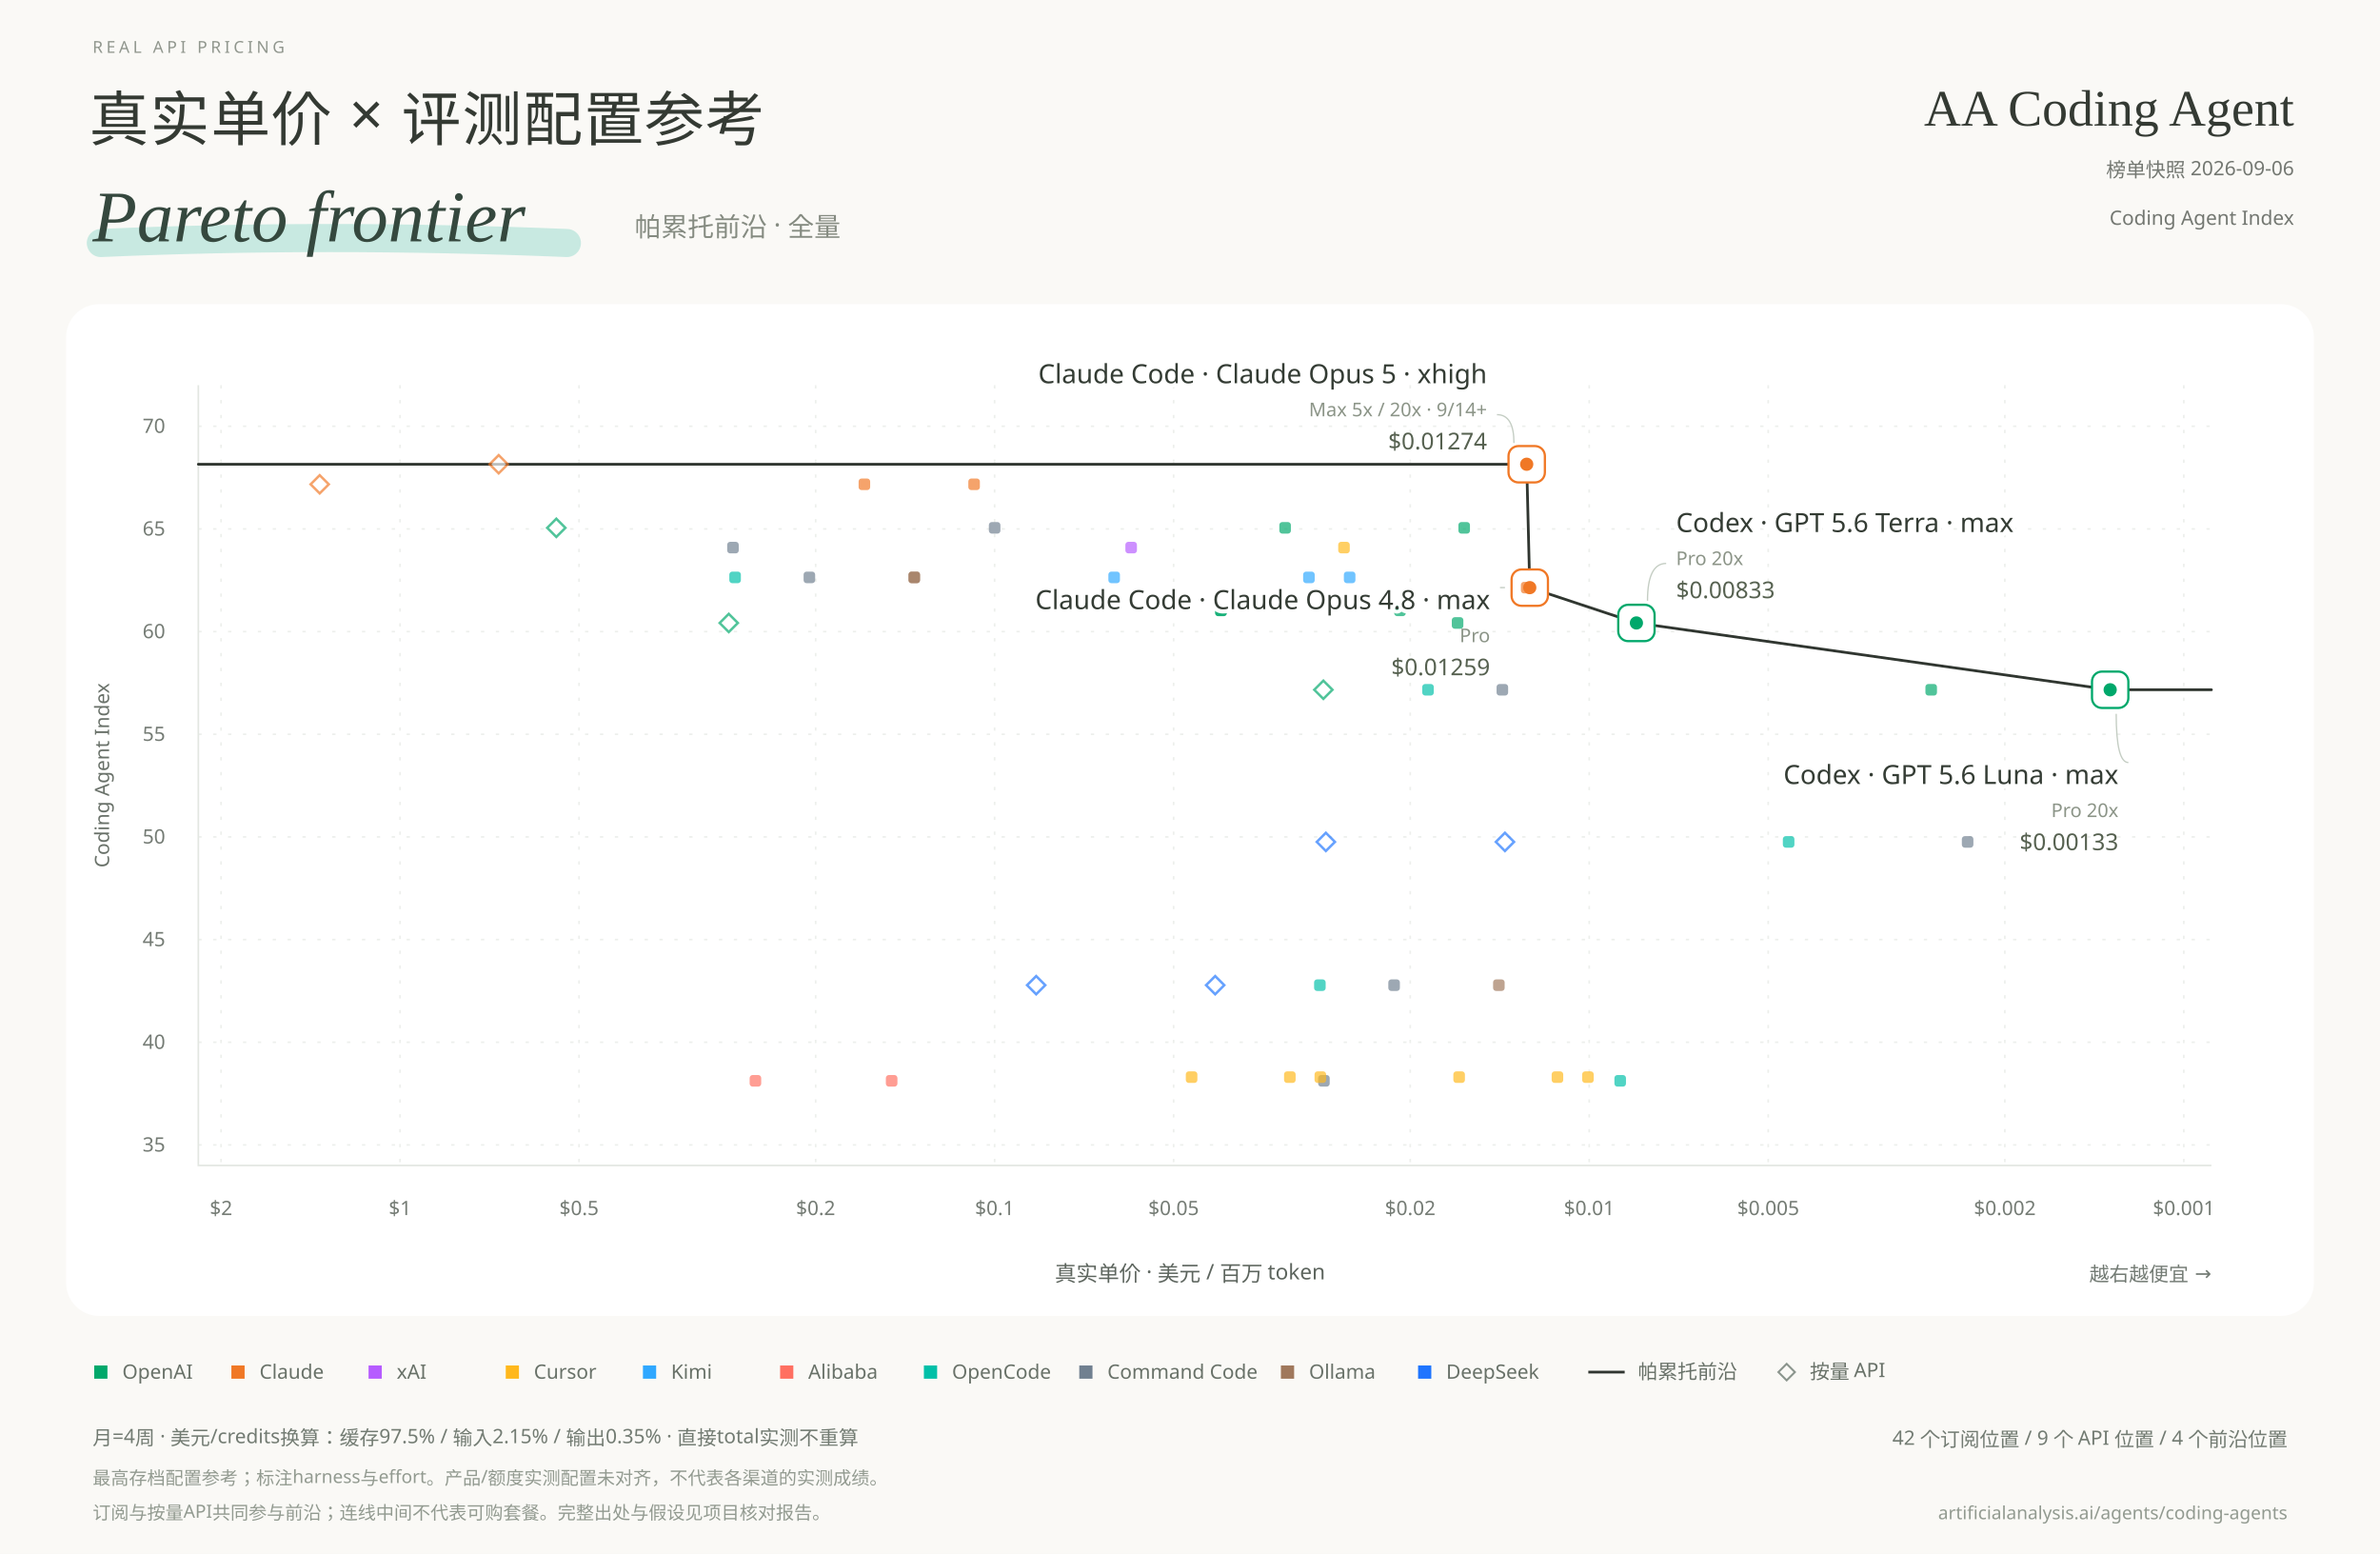
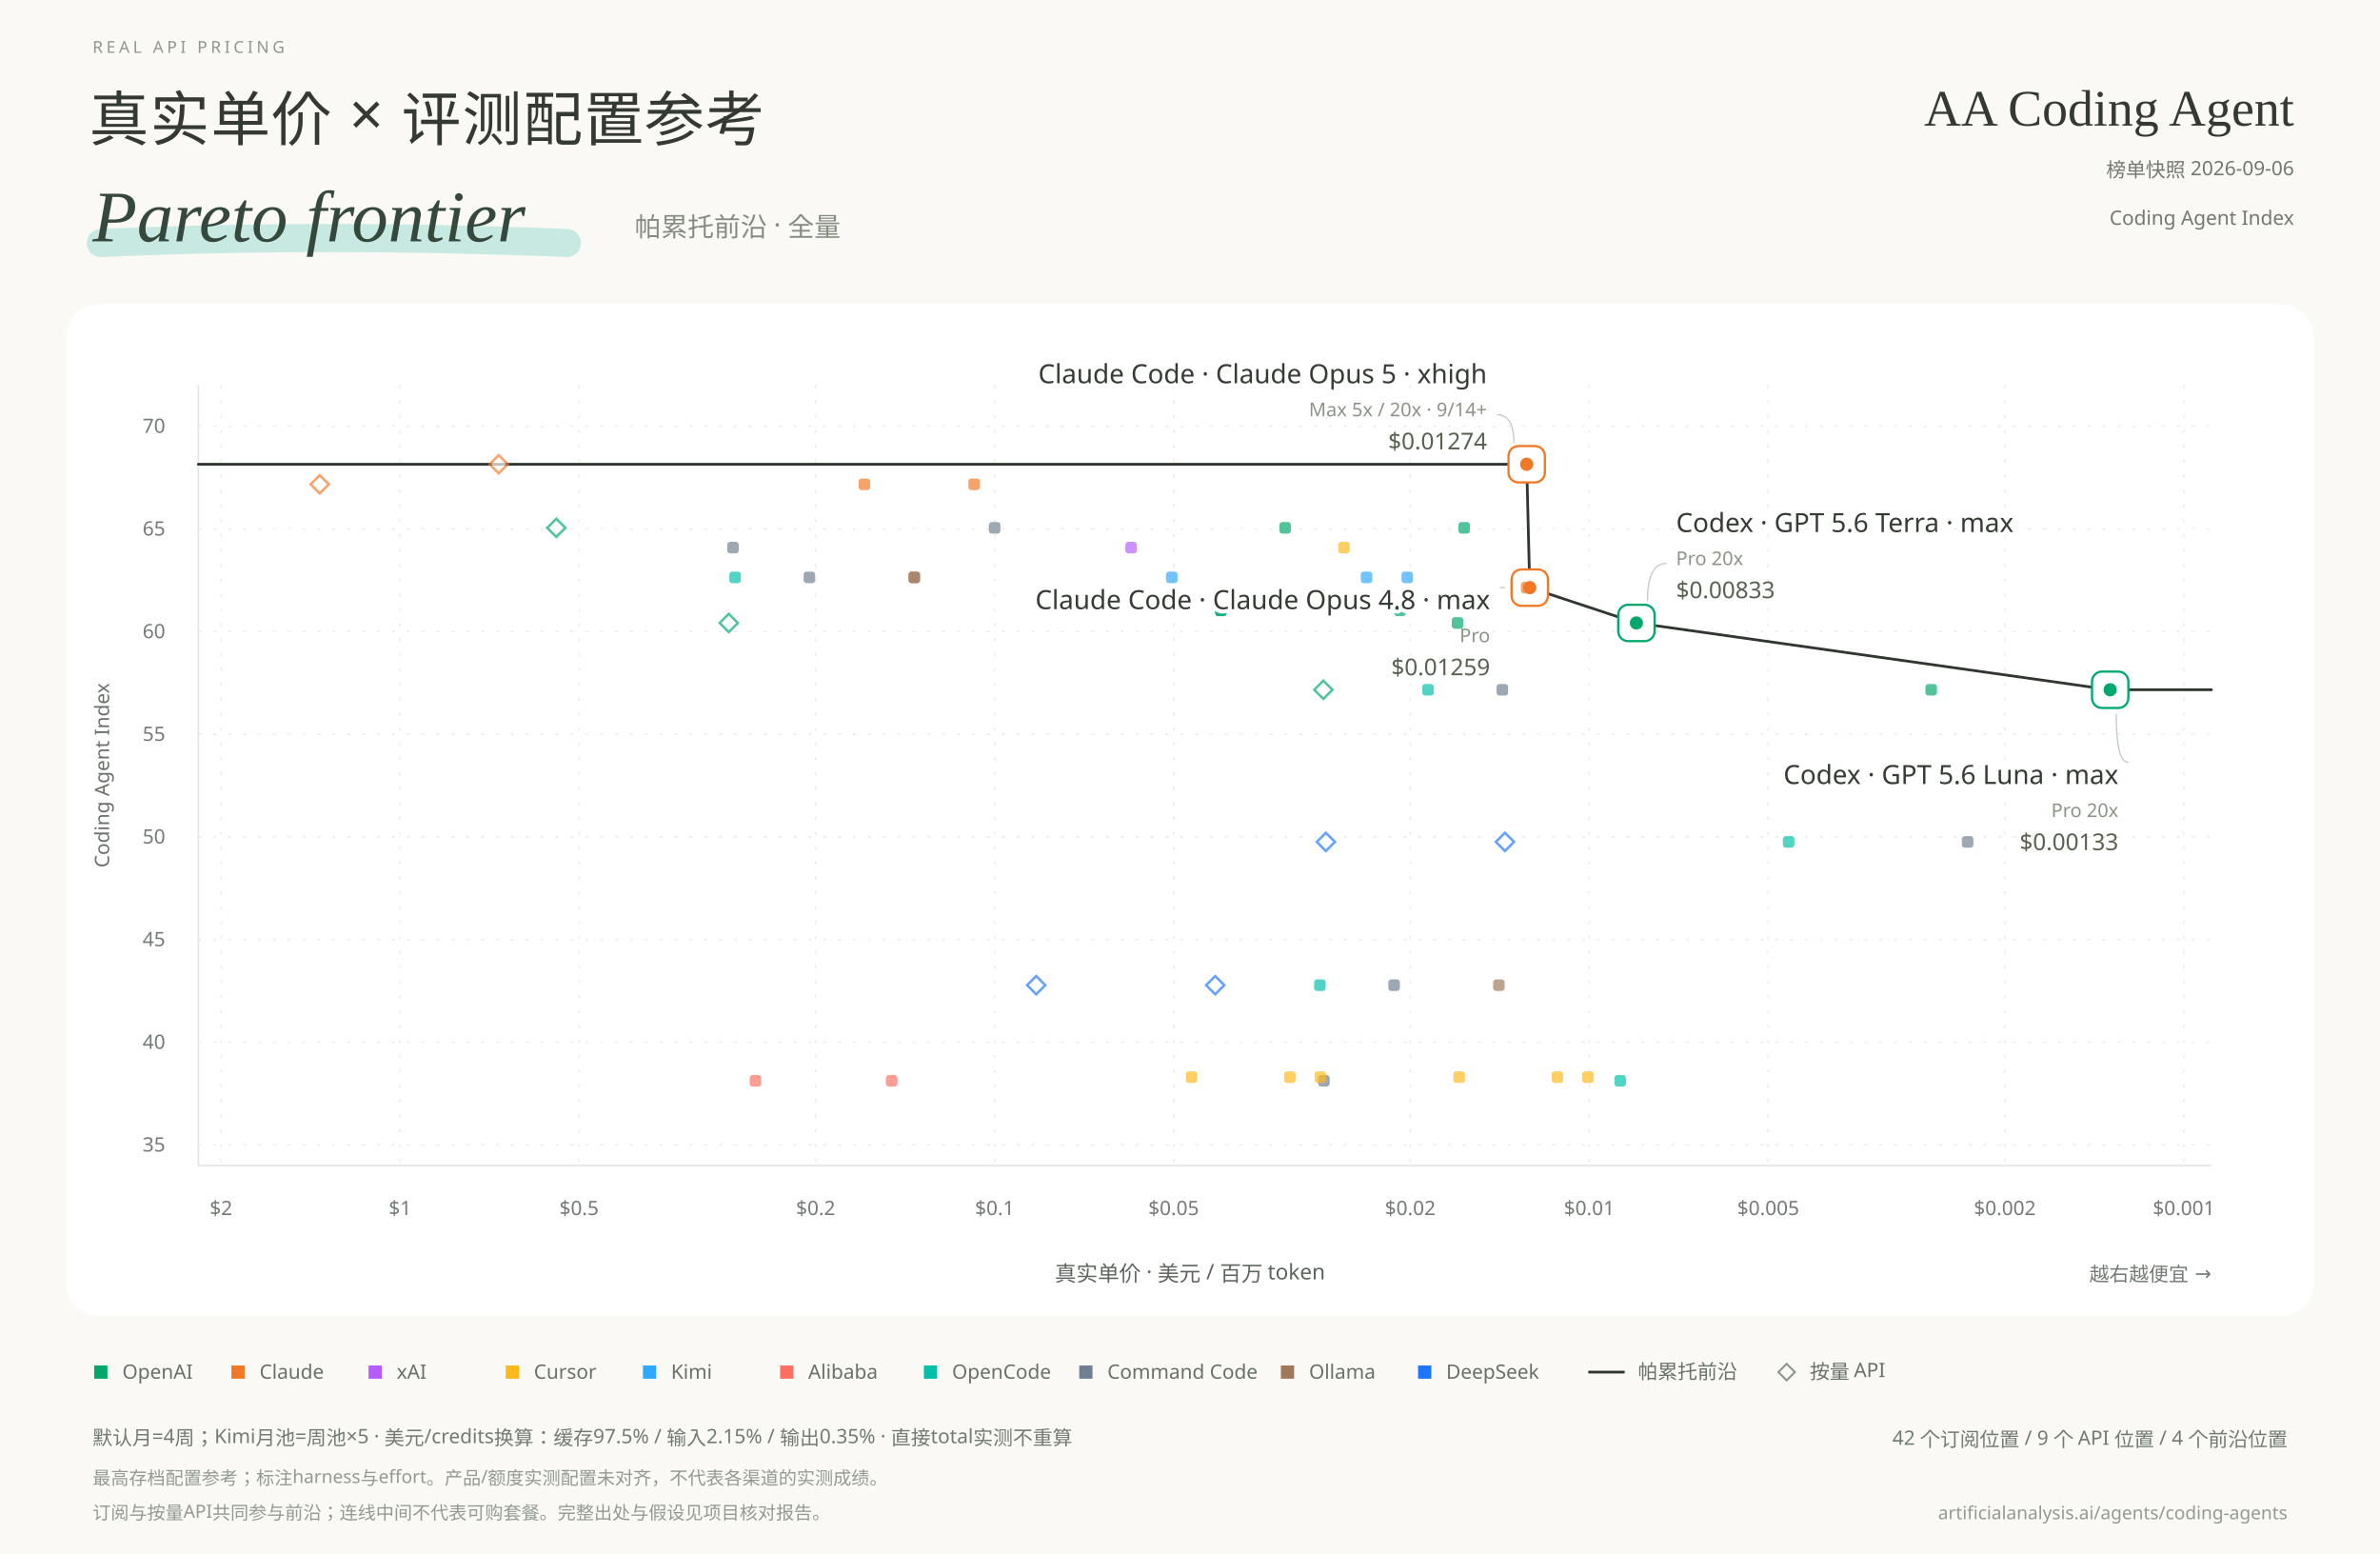
<svg xmlns="http://www.w3.org/2000/svg" width="1440" height="940" viewBox="0 0 1440 940" role="img" aria-labelledby="title desc">
  <style>text{font-family:"Microsoft YaHei","Segoe UI",sans-serif} .serif{font-family:"Times New Roman",serif} .number{font-family:"Segoe UI",sans-serif;font-variant-numeric:tabular-nums} .label-name{paint-order:stroke;stroke:#fff;stroke-width:5px;stroke-linejoin:round} .point:hover{opacity:1}</style>
  <rect width="1440" height="940" fill="#FAF9F6" />
  <text x="56.000" y="32.000" font-size="10" fill="#90968D" text-anchor="start" font-weight="400" letter-spacing="2.1">REAL API PRICING</text>
  <text x="54.000" y="85.000" font-size="36" fill="#343A33" text-anchor="start" font-weight="300" letter-spacing=".8">真实单价 × 评测配置参考</text>
  <path d="M61 147 Q197 141 343 147" stroke="#9FDDD0" stroke-width="17" stroke-linecap="round" opacity=".55" fill="none" />
  <text x="56.000" y="146.000" font-size="44" fill="#35483E" text-anchor="start" font-weight="400" class="serif" font-style="italic">Pareto frontier</text>
  <text x="384.000" y="143.000" font-size="16" fill="#858B81" text-anchor="start" font-weight="300">帕累托前沿 · 全量</text>
  <text x="1388.000" y="76.000" font-size="31" fill="#343A33" text-anchor="end" font-weight="400" class="serif">AA Coding Agent</text>
  <text x="1388.000" y="107.000" font-size="12" fill="#737771" text-anchor="end" font-weight="400">榜单快照  2026-09-06</text>
  <text x="1388.000" y="136.000" font-size="12" fill="#737771" text-anchor="end" font-weight="400">Coding Agent Index</text>
  <rect x="40" y="184" width="1360" height="612" rx="20" fill="#FFFFFF" />
  <path d="M1321.304 233V705" stroke="#E8EBE7" stroke-dasharray="2 7" opacity=".8" />
  <text x="1321.304" y="735.000" font-size="12" fill="#747B74" text-anchor="middle" font-weight="400" class="number">$0.001</text>
  <path d="M1213.008 233V705" stroke="#E8EBE7" stroke-dasharray="2 7" opacity=".8" />
  <text x="1213.008" y="735.000" font-size="12" fill="#747B74" text-anchor="middle" font-weight="400" class="number">$0.002</text>
  <path d="M1069.848 233V705" stroke="#E8EBE7" stroke-dasharray="2 7" opacity=".8" />
  <text x="1069.848" y="735.000" font-size="12" fill="#747B74" text-anchor="middle" font-weight="400" class="number">$0.005</text>
  <path d="M961.552 233V705" stroke="#E8EBE7" stroke-dasharray="2 7" opacity=".8" />
  <text x="961.552" y="735.000" font-size="12" fill="#747B74" text-anchor="middle" font-weight="400" class="number">$0.01</text>
  <path d="M853.255 233V705" stroke="#E8EBE7" stroke-dasharray="2 7" opacity=".8" />
  <text x="853.255" y="735.000" font-size="12" fill="#747B74" text-anchor="middle" font-weight="400" class="number">$0.02</text>
  <path d="M710.095 233V705" stroke="#E8EBE7" stroke-dasharray="2 7" opacity=".8" />
  <text x="710.095" y="735.000" font-size="12" fill="#747B74" text-anchor="middle" font-weight="400" class="number">$0.05</text>
  <path d="M601.799 233V705" stroke="#E8EBE7" stroke-dasharray="2 7" opacity=".8" />
  <text x="601.799" y="735.000" font-size="12" fill="#747B74" text-anchor="middle" font-weight="400" class="number">$0.1</text>
  <path d="M493.503 233V705" stroke="#E8EBE7" stroke-dasharray="2 7" opacity=".8" />
  <text x="493.503" y="735.000" font-size="12" fill="#747B74" text-anchor="middle" font-weight="400" class="number">$0.2</text>
  <path d="M350.343 233V705" stroke="#E8EBE7" stroke-dasharray="2 7" opacity=".8" />
  <text x="350.343" y="735.000" font-size="12" fill="#747B74" text-anchor="middle" font-weight="400" class="number">$0.5</text>
  <path d="M242.047 233V705" stroke="#E8EBE7" stroke-dasharray="2 7" opacity=".8" />
  <text x="242.047" y="735.000" font-size="12" fill="#747B74" text-anchor="middle" font-weight="400" class="number">$1</text>
  <path d="M133.751 233V705" stroke="#E8EBE7" stroke-dasharray="2 7" opacity=".8" />
  <text x="133.751" y="735.000" font-size="12" fill="#747B74" text-anchor="middle" font-weight="400" class="number">$2</text>
  <path d="M120 692.579H1338" stroke="#E8EBE7" stroke-dasharray="2 7" opacity=".8" />
  <text x="100.000" y="696.579" font-size="12" fill="#747B74" text-anchor="end" font-weight="400" class="number">35</text>
  <path d="M120 630.474H1338" stroke="#E8EBE7" stroke-dasharray="2 7" opacity=".8" />
  <text x="100.000" y="634.474" font-size="12" fill="#747B74" text-anchor="end" font-weight="400" class="number">40</text>
  <path d="M120 568.368H1338" stroke="#E8EBE7" stroke-dasharray="2 7" opacity=".8" />
  <text x="100.000" y="572.368" font-size="12" fill="#747B74" text-anchor="end" font-weight="400" class="number">45</text>
  <path d="M120 506.263H1338" stroke="#E8EBE7" stroke-dasharray="2 7" opacity=".8" />
  <text x="100.000" y="510.263" font-size="12" fill="#747B74" text-anchor="end" font-weight="400" class="number">50</text>
  <path d="M120 444.158H1338" stroke="#E8EBE7" stroke-dasharray="2 7" opacity=".8" />
  <text x="100.000" y="448.158" font-size="12" fill="#747B74" text-anchor="end" font-weight="400" class="number">55</text>
  <path d="M120 382.053H1338" stroke="#E8EBE7" stroke-dasharray="2 7" opacity=".8" />
  <text x="100.000" y="386.053" font-size="12" fill="#747B74" text-anchor="end" font-weight="400" class="number">60</text>
  <path d="M120 319.947H1338" stroke="#E8EBE7" stroke-dasharray="2 7" opacity=".8" />
  <text x="100.000" y="323.947" font-size="12" fill="#747B74" text-anchor="end" font-weight="400" class="number">65</text>
  <path d="M120 257.842H1338" stroke="#E8EBE7" stroke-dasharray="2 7" opacity=".8" />
  <text x="100.000" y="261.842" font-size="12" fill="#747B74" text-anchor="end" font-weight="400" class="number">70</text>
  <path d="M120 233V705H1338" fill="none" stroke="#E3E7E2" />
  <text x="66.000" y="469.000" font-size="12" fill="#697169" text-anchor="middle" font-weight="400" transform="rotate(-90 66 469.0)">Coding Agent Index</text>
  <text x="720.000" y="775.000" font-size="13" fill="#5D655E" text-anchor="middle" font-weight="400">真实单价 · 美元 / 百万 token</text>
  <text x="1338.000" y="775.000" font-size="12" fill="#737B74" text-anchor="end" font-weight="400">越右越便宜 →</text>
  <path id="frontier" d="M120.000,280.824 L923.717,280.824 L925.567,355.465 L990.100,376.835 L1276.748,417.253 L1338.000,417.253" fill="none" stroke="#303630" stroke-width="1.65" stroke-linecap="round" stroke-linejoin="round" />
  <g class="point" data-billing="subscription" data-frontier="false" data-price="0.03247" data-score="65.0524" data-x="777.545" data-y="319.297" transform="translate(777.545 319.297)">
    <rect x="-3.5" y="-3.5" width="7" height="7" rx="1.8" fill="#00A86B" opacity=".68" />
  </g>
  <g class="point" data-billing="subscription" data-frontier="false" data-price="0.01623" data-score="65.0524" data-x="885.889" data-y="319.297" transform="translate(885.889 319.297)">
    <rect x="-3.5" y="-3.5" width="7" height="7" rx="1.8" fill="#00A86B" opacity=".68" />
  </g>
  <g class="point" data-billing="subscription" data-frontier="false" data-price="0.00266" data-score="57.1661" data-x="1168.452" data-y="417.253" transform="translate(1168.452 417.253)">
    <rect x="-3.5" y="-3.5" width="7" height="7" rx="1.8" fill="#00A86B" opacity=".68" />
  </g>
  <g class="point" data-billing="subscription" data-frontier="true" data-price="0.00133" data-score="57.1661" data-x="1276.748" data-y="417.253" transform="translate(1276.748 417.253)">
    <rect x="-11" y="-11" width="22" height="22" rx="6" fill="#FFF" stroke="#00A86B" stroke-width="1.35" />
    <circle r="4" fill="#00A86B" />
  </g>
  <g class="point" data-billing="subscription" data-frontier="true" data-price="0.01259" data-score="62.1405" data-x="925.567" data-y="355.465" transform="translate(925.567 355.465)">
    <rect x="-11" y="-11" width="22" height="22" rx="6" fill="#FFF" stroke="#F07826" stroke-width="1.35" />
    <circle r="4" fill="#F07826" />
  </g>
  <g class="point" data-billing="subscription" data-frontier="true" data-price="0.01274" data-score="68.1498" data-x="923.717" data-y="280.824" transform="translate(923.717 280.824)">
    <rect x="-11" y="-11" width="22" height="22" rx="6" fill="#FFF" stroke="#F07826" stroke-width="1.35" />
    <circle r="4" fill="#F07826" />
  </g>
-   <g class="point" data-billing="subscription" data-frontier="false" data-price="0.02529" data-score="62.6388" data-x="816.590" data-y="349.276" transform="translate(816.590 349.276)">
+   <g class="point" data-billing="subscription" data-frontier="false" data-price="0.02023" data-score="62.6388" data-x="851.469" data-y="349.276" transform="translate(851.469 349.276)">
    <rect x="-3.5" y="-3.5" width="7" height="7" rx="1.8" fill="#2FA8FF" opacity=".68" />
  </g>
-   <g class="point" data-billing="subscription" data-frontier="false" data-price="0.06295" data-score="62.6388" data-x="674.111" data-y="349.276" transform="translate(674.111 349.276)">
+   <g class="point" data-billing="subscription" data-frontier="false" data-price="0.05036" data-score="62.6388" data-x="708.975" data-y="349.276" transform="translate(708.975 349.276)">
    <rect x="-3.5" y="-3.5" width="7" height="7" rx="1.8" fill="#2FA8FF" opacity=".68" />
  </g>
-   <g class="point" data-billing="subscription" data-frontier="false" data-price="0.02961" data-score="62.6388" data-x="791.950" data-y="349.276" transform="translate(791.950 349.276)">
+   <g class="point" data-billing="subscription" data-frontier="false" data-price="0.02369" data-score="62.6388" data-x="826.801" data-y="349.276" transform="translate(826.801 349.276)">
    <rect x="-3.5" y="-3.5" width="7" height="7" rx="1.8" fill="#2FA8FF" opacity=".68" />
  </g>
  <g class="point" data-billing="subscription" data-frontier="false" data-price="0.14901" data-score="38.1218" data-x="539.485" data-y="653.803" transform="translate(539.485 653.803)">
    <rect x="-3.5" y="-3.5" width="7" height="7" rx="1.8" fill="#FF6F61" opacity=".68" />
  </g>
  <g class="point" data-billing="subscription" data-frontier="false" data-price="0.25253" data-score="38.1218" data-x="457.066" data-y="653.803" transform="translate(457.066 653.803)">
    <rect x="-3.5" y="-3.5" width="7" height="7" rx="1.8" fill="#FF6F61" opacity=".68" />
  </g>
  <g class="point" data-billing="subscription" data-frontier="false" data-price="0.01867" data-score="57.1661" data-x="864.007" data-y="417.253" transform="translate(864.007 417.253)">
    <rect x="-3.5" y="-3.5" width="7" height="7" rx="1.8" fill="#00C0A8" opacity=".68" />
  </g>
  <g class="point" data-billing="subscription" data-frontier="false" data-price="0.27322" data-score="62.6388" data-x="444.763" data-y="349.276" transform="translate(444.763 349.276)">
    <rect x="-3.5" y="-3.5" width="7" height="7" rx="1.8" fill="#00C0A8" opacity=".68" />
  </g>
  <g class="point" data-billing="subscription" data-frontier="false" data-price="0.00887" data-score="38.1218" data-x="980.286" data-y="653.803" transform="translate(980.286 653.803)">
    <rect x="-3.5" y="-3.5" width="7" height="7" rx="1.8" fill="#00C0A8" opacity=".68" />
  </g>
  <g class="point" data-billing="subscription" data-frontier="false" data-price="0.02838" data-score="42.7797" data-x="798.579" data-y="595.947" transform="translate(798.579 595.947)">
    <rect x="-3.5" y="-3.5" width="7" height="7" rx="1.8" fill="#00C0A8" opacity=".68" />
  </g>
  <g class="point" data-billing="subscription" data-frontier="false" data-price="0.00462" data-score="49.7576" data-x="1082.197" data-y="509.274" transform="translate(1082.197 509.274)">
    <rect x="-3.5" y="-3.5" width="7" height="7" rx="1.8" fill="#00C0A8" opacity=".68" />
  </g>
  <g class="point" data-billing="subscription" data-frontier="false" data-price="0.1" data-score="65.0524" data-x="601.799" data-y="319.297" transform="translate(601.799 319.297)">
    <rect x="-3.5" y="-3.5" width="7" height="7" rx="1.8" fill="#708090" opacity=".68" />
  </g>
  <g class="point" data-billing="subscription" data-frontier="false" data-price="0.00231" data-score="49.7576" data-x="1190.494" data-y="509.274" transform="translate(1190.494 509.274)">
    <rect x="-3.5" y="-3.5" width="7" height="7" rx="1.8" fill="#708090" opacity=".68" />
  </g>
  <g class="point" data-billing="subscription" data-frontier="false" data-price="0.02794" data-score="38.1218" data-x="801.021" data-y="653.803" transform="translate(801.021 653.803)">
    <rect x="-3.5" y="-3.5" width="7" height="7" rx="1.8" fill="#708090" opacity=".68" />
  </g>
  <g class="point" data-billing="subscription" data-frontier="false" data-price="0.02129" data-score="42.7797" data-x="843.490" data-y="595.947" transform="translate(843.490 595.947)">
    <rect x="-3.5" y="-3.5" width="7" height="7" rx="1.8" fill="#708090" opacity=".68" />
  </g>
  <g class="point" data-billing="subscription" data-frontier="false" data-price="0.014" data-score="57.1661" data-x="908.982" data-y="417.253" transform="translate(908.982 417.253)">
    <rect x="-3.5" y="-3.5" width="7" height="7" rx="1.8" fill="#708090" opacity=".68" />
  </g>
  <g class="point" data-billing="subscription" data-frontier="false" data-price="0.20492" data-score="62.6388" data-x="489.706" data-y="349.276" transform="translate(489.706 349.276)">
    <rect x="-3.5" y="-3.5" width="7" height="7" rx="1.8" fill="#708090" opacity=".68" />
  </g>
  <g class="point" data-billing="subscription" data-frontier="false" data-price="0.27548" data-score="64.09" data-x="443.476" data-y="331.251" transform="translate(443.476 331.251)">
    <rect x="-3.5" y="-3.5" width="7" height="7" rx="1.8" fill="#708090" opacity=".68" />
  </g>
  <g class="point" data-billing="subscription" data-frontier="false" data-price="0.01419" data-score="42.7797" data-x="906.876" data-y="595.947" transform="translate(906.876 595.947)">
    <rect x="-3.5" y="-3.5" width="7" height="7" rx="1.8" fill="#A0785C" opacity=".68" />
  </g>
  <g class="point" data-billing="subscription" data-frontier="false" data-price="0.13652" data-score="62.6388" data-x="553.162" data-y="349.276" transform="translate(553.162 349.276)">
    <rect x="-3.5" y="-3.5" width="7" height="7" rx="1.8" fill="#A0785C" opacity=".68" />
  </g>
  <g class="point" data-billing="subscription" data-frontier="false" data-price="0.1365" data-score="62.6388" data-x="553.185" data-y="349.276" transform="translate(553.185 349.276)">
    <rect x="-3.5" y="-3.5" width="7" height="7" rx="1.8" fill="#A0785C" opacity=".68" />
  </g>
  <g class="point" data-billing="subscription" data-frontier="false" data-price="0.01665" data-score="60.4201" data-x="881.897" data-y="376.835" transform="translate(881.897 376.835)">
    <rect x="-3.5" y="-3.5" width="7" height="7" rx="1.8" fill="#00A86B" opacity=".68" />
  </g>
  <g class="point" data-billing="subscription" data-frontier="false" data-price="0.04162" data-score="61.0333" data-x="738.756" data-y="369.218" transform="translate(738.756 369.218)">
    <rect x="-3.5" y="-3.5" width="7" height="7" rx="1.8" fill="#00A86B" opacity=".68" />
  </g>
  <g class="point" data-billing="subscription" data-frontier="false" data-price="0.04163" data-score="61.0333" data-x="738.719" data-y="369.218" transform="translate(738.719 369.218)">
    <rect x="-3.5" y="-3.5" width="7" height="7" rx="1.8" fill="#00A86B" opacity=".68" />
  </g>
  <g class="point" data-billing="subscription" data-frontier="true" data-price="0.00833" data-score="60.4201" data-x="990.100" data-y="376.835" transform="translate(990.100 376.835)">
    <rect x="-11" y="-11" width="22" height="22" rx="6" fill="#FFF" stroke="#00A86B" stroke-width="1.35" />
    <circle r="4" fill="#00A86B" />
  </g>
  <g class="point" data-billing="subscription" data-frontier="false" data-price="0.02081" data-score="61.0333" data-x="847.052" data-y="369.218" transform="translate(847.052 369.218)">
    <rect x="-3.5" y="-3.5" width="7" height="7" rx="1.8" fill="#00A86B" opacity=".68" />
  </g>
  <g class="point" data-billing="subscription" data-frontier="false" data-price="0.01274" data-score="62.1405" data-x="923.717" data-y="355.465" transform="translate(923.717 355.465)">
    <rect x="-3.5" y="-3.5" width="7" height="7" rx="1.8" fill="#F07826" opacity=".68" />
  </g>
  <g class="point" data-billing="subscription" data-frontier="false" data-price="0.1656" data-score="67.1728" data-x="522.992" data-y="292.959" transform="translate(522.992 292.959)">
    <rect x="-3.5" y="-3.5" width="7" height="7" rx="1.8" fill="#F07826" opacity=".68" />
  </g>
  <g class="point" data-billing="subscription" data-frontier="false" data-price="0.10828" data-score="67.1728" data-x="589.370" data-y="292.959" transform="translate(589.370 292.959)">
    <rect x="-3.5" y="-3.5" width="7" height="7" rx="1.8" fill="#F07826" opacity=".68" />
  </g>
  <g class="point" data-billing="subscription" data-frontier="false" data-price="0.01005" data-score="38.3008" data-x="960.772" data-y="651.580" transform="translate(960.772 651.580)">
    <rect x="-3.5" y="-3.5" width="7" height="7" rx="1.8" fill="#FFB81C" opacity=".68" />
  </g>
  <g class="point" data-billing="subscription" data-frontier="false" data-price="0.02585" data-score="64.09" data-x="813.168" data-y="331.251" transform="translate(813.168 331.251)">
    <rect x="-3.5" y="-3.5" width="7" height="7" rx="1.8" fill="#FFB81C" opacity=".68" />
  </g>
  <g class="point" data-billing="subscription" data-frontier="false" data-price="0.01655" data-score="38.3008" data-x="882.838" data-y="651.580" transform="translate(882.838 651.580)">
    <rect x="-3.5" y="-3.5" width="7" height="7" rx="1.8" fill="#FFB81C" opacity=".68" />
  </g>
  <g class="point" data-billing="subscription" data-frontier="false" data-price="0.01131" data-score="38.3008" data-x="942.318" data-y="651.580" transform="translate(942.318 651.580)">
    <rect x="-3.5" y="-3.5" width="7" height="7" rx="1.8" fill="#FFB81C" opacity=".68" />
  </g>
  <g class="point" data-billing="subscription" data-frontier="false" data-price="0.05894" data-score="64.09" data-x="684.395" data-y="331.251" transform="translate(684.395 331.251)">
    <rect x="-3.5" y="-3.5" width="7" height="7" rx="1.8" fill="#B65CFF" opacity=".68" />
  </g>
  <g class="point" data-billing="subscription" data-frontier="false" data-price="0.02833" data-score="38.3008" data-x="798.855" data-y="651.580" transform="translate(798.855 651.580)">
    <rect x="-3.5" y="-3.5" width="7" height="7" rx="1.8" fill="#FFB81C" opacity=".68" />
  </g>
  <g class="point" data-billing="subscription" data-frontier="false" data-price="0.04664" data-score="38.3008" data-x="720.964" data-y="651.580" transform="translate(720.964 651.580)">
    <rect x="-3.5" y="-3.5" width="7" height="7" rx="1.8" fill="#FFB81C" opacity=".68" />
  </g>
  <g class="point" data-billing="subscription" data-frontier="false" data-price="0.03188" data-score="38.3008" data-x="780.410" data-y="651.580" transform="translate(780.410 651.580)">
    <rect x="-3.5" y="-3.5" width="7" height="7" rx="1.8" fill="#FFB81C" opacity=".68" />
  </g>
  <g class="point" data-billing="metered" data-frontier="false" data-price="0.01386" data-score="49.7576" data-x="910.552" data-y="509.274" transform="translate(910.552 509.274)">
    <path d="M0 -5.5L5.5 0 0 5.5 -5.5 0Z" fill="white" stroke="#1F75FE" stroke-width="1.5" opacity=".68" />
  </g>
  <g class="point" data-billing="metered" data-frontier="false" data-price="0.02773" data-score="49.7576" data-x="802.199" data-y="509.274" transform="translate(802.199 509.274)">
    <path d="M0 -5.5L5.5 0 0 5.5 -5.5 0Z" fill="white" stroke="#1F75FE" stroke-width="1.5" opacity=".68" />
  </g>
  <g class="point" data-billing="metered" data-frontier="false" data-price="0.04257" data-score="42.7797" data-x="735.230" data-y="595.947" transform="translate(735.230 595.947)">
    <path d="M0 -5.5L5.5 0 0 5.5 -5.5 0Z" fill="white" stroke="#1F75FE" stroke-width="1.5" opacity=".68" />
  </g>
  <g class="point" data-billing="metered" data-frontier="false" data-price="0.08514" data-score="42.7797" data-x="626.934" data-y="595.947" transform="translate(626.934 595.947)">
    <path d="M0 -5.5L5.5 0 0 5.5 -5.5 0Z" fill="white" stroke="#1F75FE" stroke-width="1.5" opacity=".68" />
  </g>
  <g class="point" data-billing="metered" data-frontier="false" data-price="0.546" data-score="65.0524" data-x="336.592" data-y="319.297" transform="translate(336.592 319.297)">
    <path d="M0 -5.5L5.5 0 0 5.5 -5.5 0Z" fill="white" stroke="#00A86B" stroke-width="1.5" opacity=".68" />
  </g>
  <g class="point" data-billing="metered" data-frontier="false" data-price="0.6825" data-score="68.1498" data-x="301.729" data-y="280.824" transform="translate(301.729 280.824)">
    <path d="M0 -5.5L5.5 0 0 5.5 -5.5 0Z" fill="white" stroke="#F07826" stroke-width="1.5" opacity=".68" />
  </g>
  <g class="point" data-billing="metered" data-frontier="false" data-price="1.365" data-score="67.1728" data-x="193.433" data-y="292.959" transform="translate(193.433 292.959)">
    <path d="M0 -5.5L5.5 0 0 5.5 -5.5 0Z" fill="white" stroke="#F07826" stroke-width="1.5" opacity=".68" />
  </g>
  <g class="point" data-billing="metered" data-frontier="false" data-price="0.28" data-score="60.4201" data-x="440.933" data-y="376.835" transform="translate(440.933 376.835)">
    <path d="M0 -5.5L5.5 0 0 5.5 -5.5 0Z" fill="white" stroke="#00A86B" stroke-width="1.5" opacity=".68" />
  </g>
  <g class="point" data-billing="metered" data-frontier="false" data-price="0.028" data-score="57.1661" data-x="800.685" data-y="417.253" transform="translate(800.685 417.253)">
    <path d="M0 -5.5L5.5 0 0 5.5 -5.5 0Z" fill="white" stroke="#00A86B" stroke-width="1.5" opacity=".68" />
  </g>
  <g class="front-label" data-model="claude-opus-5">
    <path d="M915.999,267.961Q915.999,250.824 905.717,250.824" stroke="#C4CDC3" stroke-width=".8" fill="none" />
    <text x="899.717" y="231.824" font-size="16" fill="#343C34" text-anchor="end" font-weight="400" class="label-name">Claude Code · Claude Opus 5 · xhigh</text>
    <text x="899.717" y="251.824" font-size="11.5" fill="#8B9487" text-anchor="end" font-weight="400">Max 5x / 20x · 9/14+</text>
    <text x="899.717" y="271.824" font-size="14" fill="#566150" text-anchor="end" font-weight="400" class="number">$0.01274</text>
  </g>
  <g class="front-label" data-model="claude-opus-4.8">
    <path d="M910.567,355.465Q910.567,355.465 907.567,355.465" stroke="#C4CDC3" stroke-width=".8" fill="none" />
    <text x="901.567" y="368.465" font-size="16" fill="#343C34" text-anchor="end" font-weight="400" class="label-name">Claude Code · Claude Opus 4.8 · max</text>
    <text x="901.567" y="388.465" font-size="11.5" fill="#8B9487" text-anchor="end" font-weight="400">Pro</text>
    <text x="901.567" y="408.465" font-size="14" fill="#566150" text-anchor="end" font-weight="400" class="number">$0.01259</text>
  </g>
  <g class="front-label" data-model="gpt-5.6-terra">
    <path d="M996.808,363.418Q996.808,340.835 1008.100,340.835" stroke="#C4CDC3" stroke-width=".8" fill="none" />
    <text x="1014.100" y="321.835" font-size="16" fill="#343C34" text-anchor="start" font-weight="400" class="label-name">Codex · GPT 5.6 Terra · max</text>
    <text x="1014.100" y="341.835" font-size="11.5" fill="#8B9487" text-anchor="start" font-weight="400">Pro 20x</text>
    <text x="1014.100" y="361.835" font-size="14" fill="#566150" text-anchor="start" font-weight="400" class="number">$0.00833</text>
  </g>
  <g class="front-label" data-model="gpt-5.6-luna">
    <path d="M1280.386,431.805Q1280.386,461.253 1287.748,461.253" stroke="#C4CDC3" stroke-width=".8" fill="none" />
    <text x="1281.748" y="474.253" font-size="16" fill="#343C34" text-anchor="end" font-weight="400" class="label-name">Codex · GPT 5.6 Luna · max</text>
    <text x="1281.748" y="494.253" font-size="11.5" fill="#8B9487" text-anchor="end" font-weight="400">Pro 20x</text>
    <text x="1281.748" y="514.253" font-size="14" fill="#566150" text-anchor="end" font-weight="400" class="number">$0.00133</text>
  </g>
  <rect x="57" y="826" width="8" height="8" fill="#00A86B" />
  <text x="74.000" y="834.000" font-size="12" fill="#687168" text-anchor="start" font-weight="400">OpenAI</text>
  <rect x="140" y="826" width="8" height="8" fill="#F07826" />
  <text x="157.000" y="834.000" font-size="12" fill="#687168" text-anchor="start" font-weight="400">Claude</text>
  <rect x="223" y="826" width="8" height="8" fill="#B65CFF" />
  <text x="240.000" y="834.000" font-size="12" fill="#687168" text-anchor="start" font-weight="400">xAI</text>
  <rect x="306" y="826" width="8" height="8" fill="#FFB81C" />
  <text x="323.000" y="834.000" font-size="12" fill="#687168" text-anchor="start" font-weight="400">Cursor</text>
  <rect x="389" y="826" width="8" height="8" fill="#2FA8FF" />
  <text x="406.000" y="834.000" font-size="12" fill="#687168" text-anchor="start" font-weight="400">Kimi</text>
  <rect x="472" y="826" width="8" height="8" fill="#FF6F61" />
  <text x="489.000" y="834.000" font-size="12" fill="#687168" text-anchor="start" font-weight="400">Alibaba</text>
  <rect x="559" y="826" width="8" height="8" fill="#00C0A8" />
  <text x="576.000" y="834.000" font-size="12" fill="#687168" text-anchor="start" font-weight="400">OpenCode</text>
  <rect x="653" y="826" width="8" height="8" fill="#708090" />
  <text x="670.000" y="834.000" font-size="12" fill="#687168" text-anchor="start" font-weight="400">Command Code</text>
  <rect x="775" y="826" width="8" height="8" fill="#A0785C" />
  <text x="792.000" y="834.000" font-size="12" fill="#687168" text-anchor="start" font-weight="400">Ollama</text>
  <rect x="858" y="826" width="8" height="8" fill="#1F75FE" />
  <text x="875.000" y="834.000" font-size="12" fill="#687168" text-anchor="start" font-weight="400">DeepSeek</text>
  <path d="M961 830h22" stroke="#303630" stroke-width="1.65" />
  <text x="991.000" y="834.000" font-size="12" fill="#687168" text-anchor="start" font-weight="400">帕累托前沿</text>
  <path d="M1081 825l5 5-5 5-5-5Z" fill="none" stroke="#8B958D" stroke-width="1.2" />
  <text x="1095.000" y="834.000" font-size="12" fill="#687168" text-anchor="start" font-weight="400">按量 API</text>
-   <text x="56.000" y="874.000" font-size="12" fill="#727B72" text-anchor="start" font-weight="400">月=4周 · 美元/credits换算：缓存97.5% / 输入2.15% / 输出0.35% · 直接total实测不重算</text>
+   <text x="56.000" y="874.000" font-size="12" fill="#727B72" text-anchor="start" font-weight="400">默认月=4周；Kimi月池=周池×5 · 美元/credits换算：缓存97.5% / 输入2.15% / 输出0.35% · 直接total实测不重算</text>
  <text x="1384.000" y="874.000" font-size="12" fill="#727B72" text-anchor="end" font-weight="400">42 个订阅位置 / 9 个 API 位置 / 4 个前沿位置</text>
  <text x="56.000" y="898.000" font-size="11" fill="#929A90" text-anchor="start" font-weight="400">最高存档配置参考；标注harness与effort。产品/额度实测配置未对齐，不代表各渠道的实测成绩。</text>
  <text x="56.000" y="919.000" font-size="11" fill="#929A90" text-anchor="start" font-weight="400">订阅与按量API共同参与前沿；连线中间不代表可购套餐。完整出处与假设见项目核对报告。</text>
  <text x="1384.000" y="919.000" font-size="11" fill="#929A90" text-anchor="end" font-weight="400">artificialanalysis.ai/agents/coding-agents</text>
</svg>
